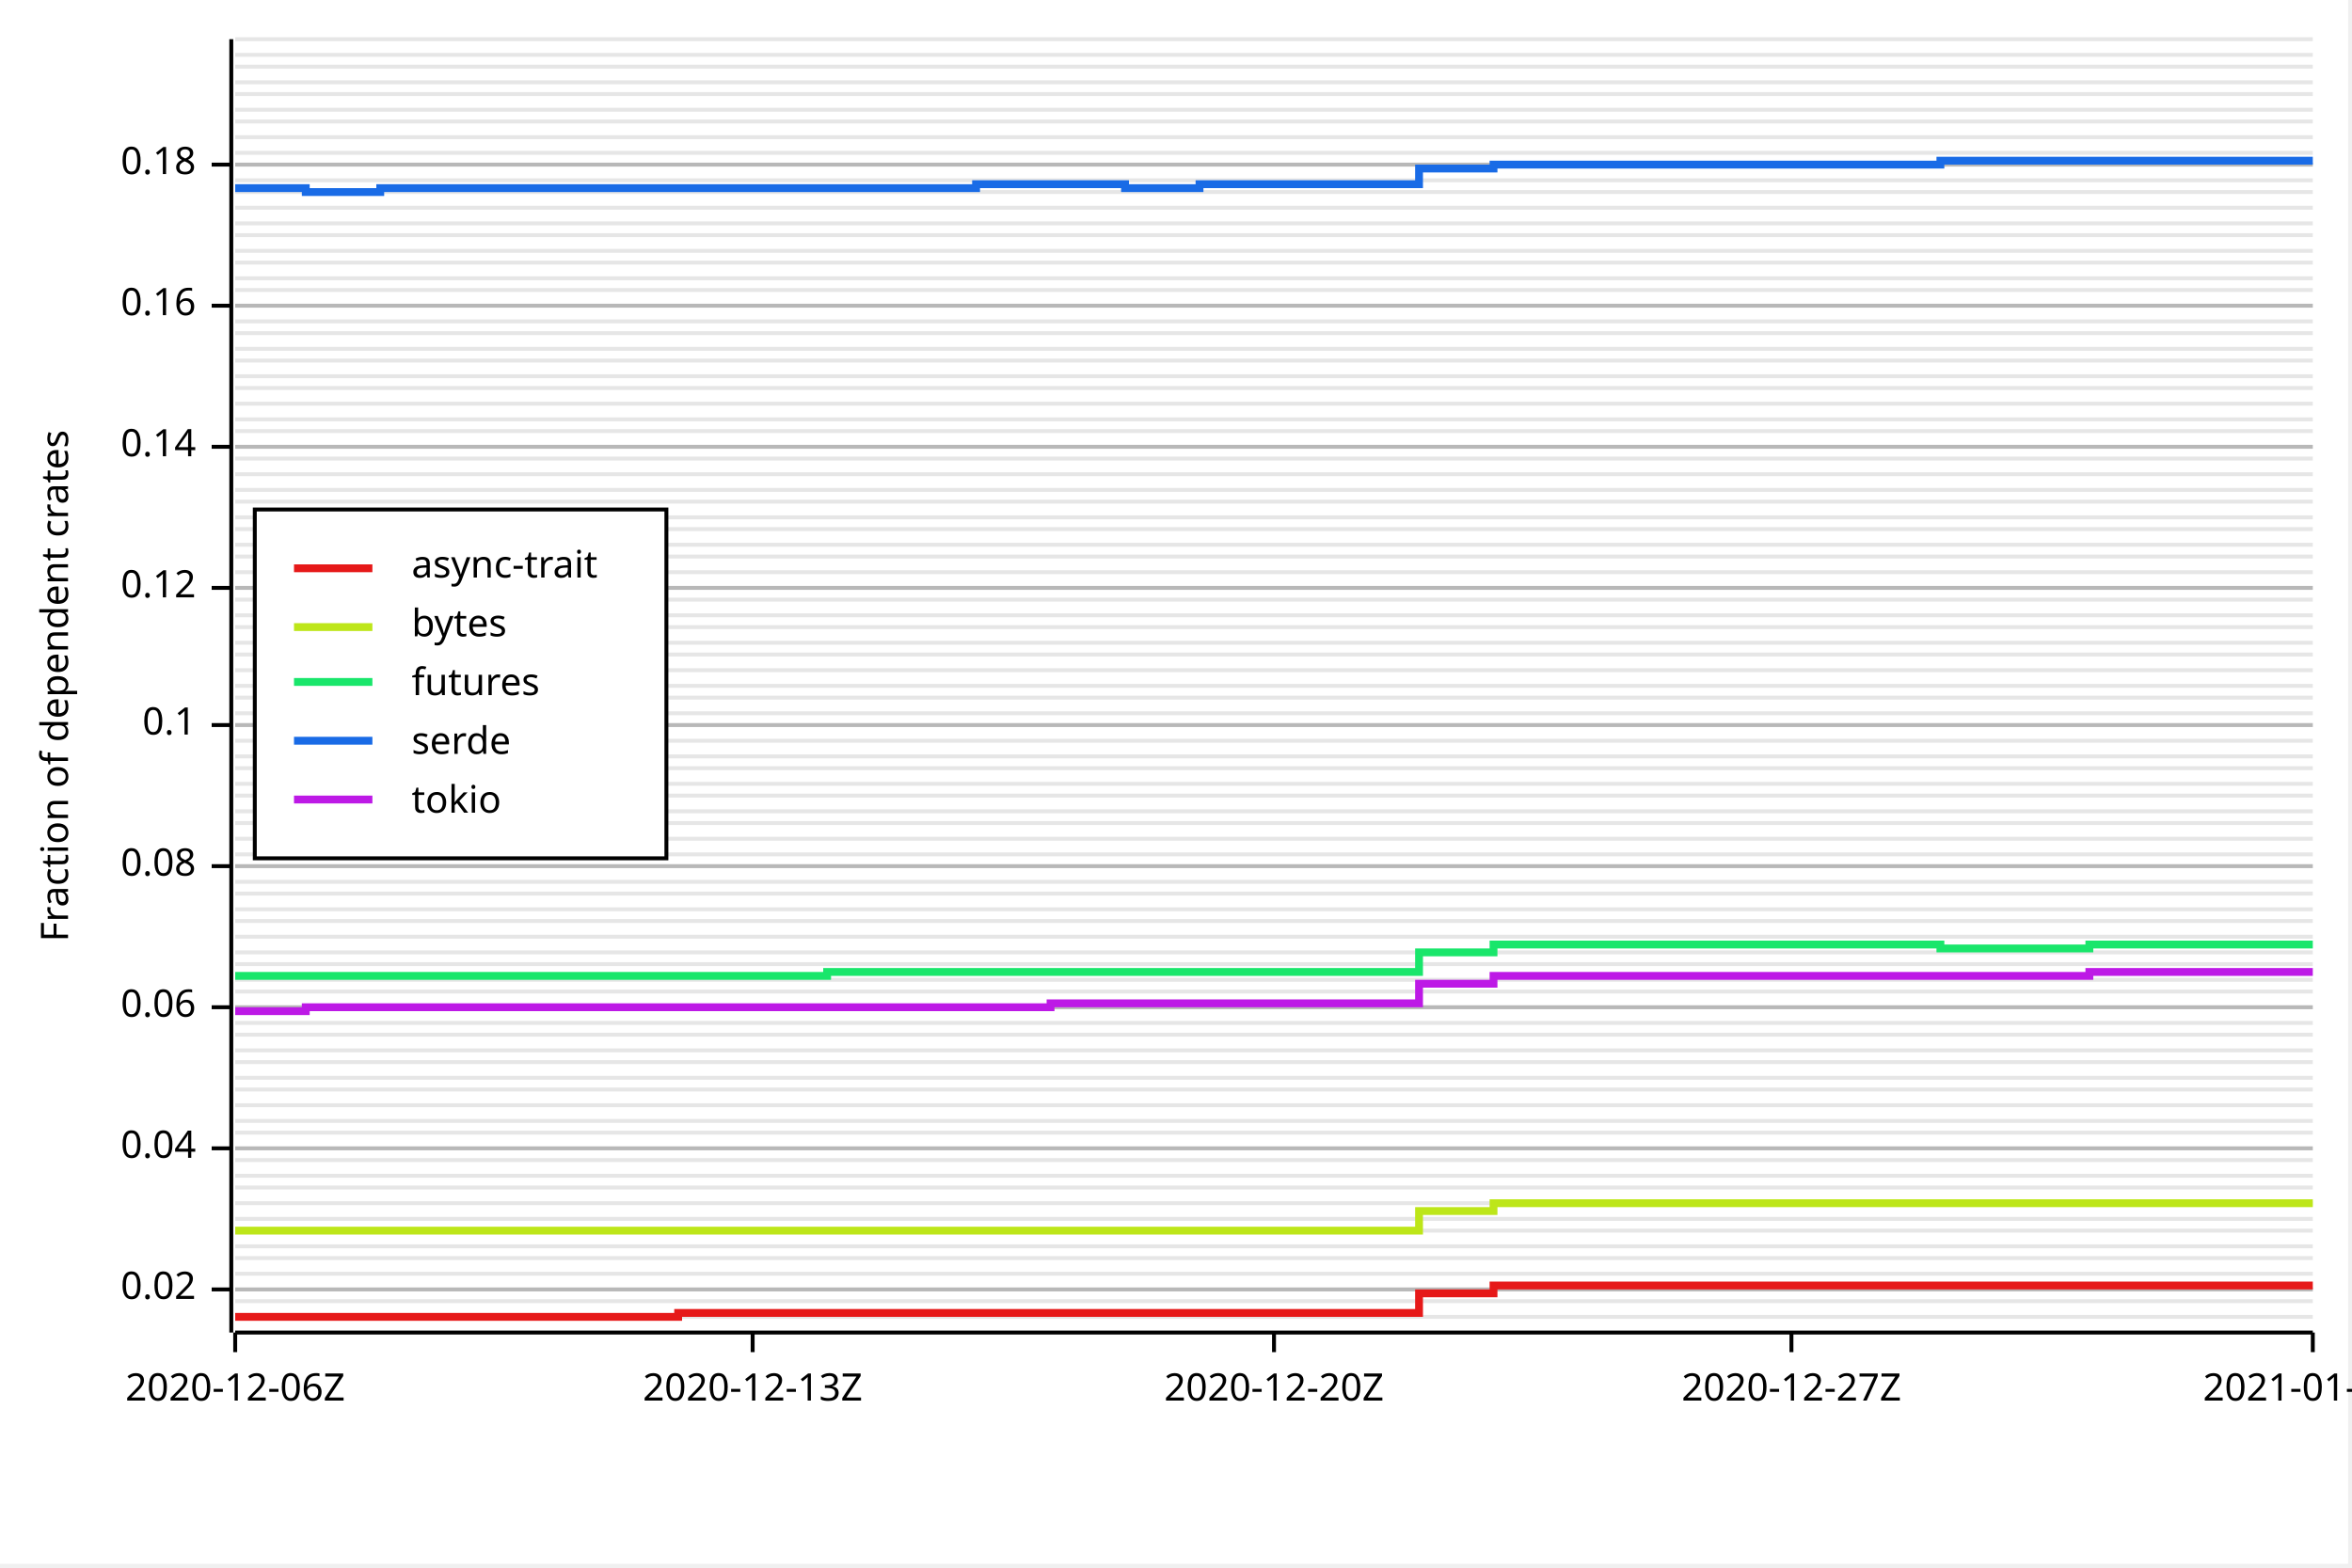
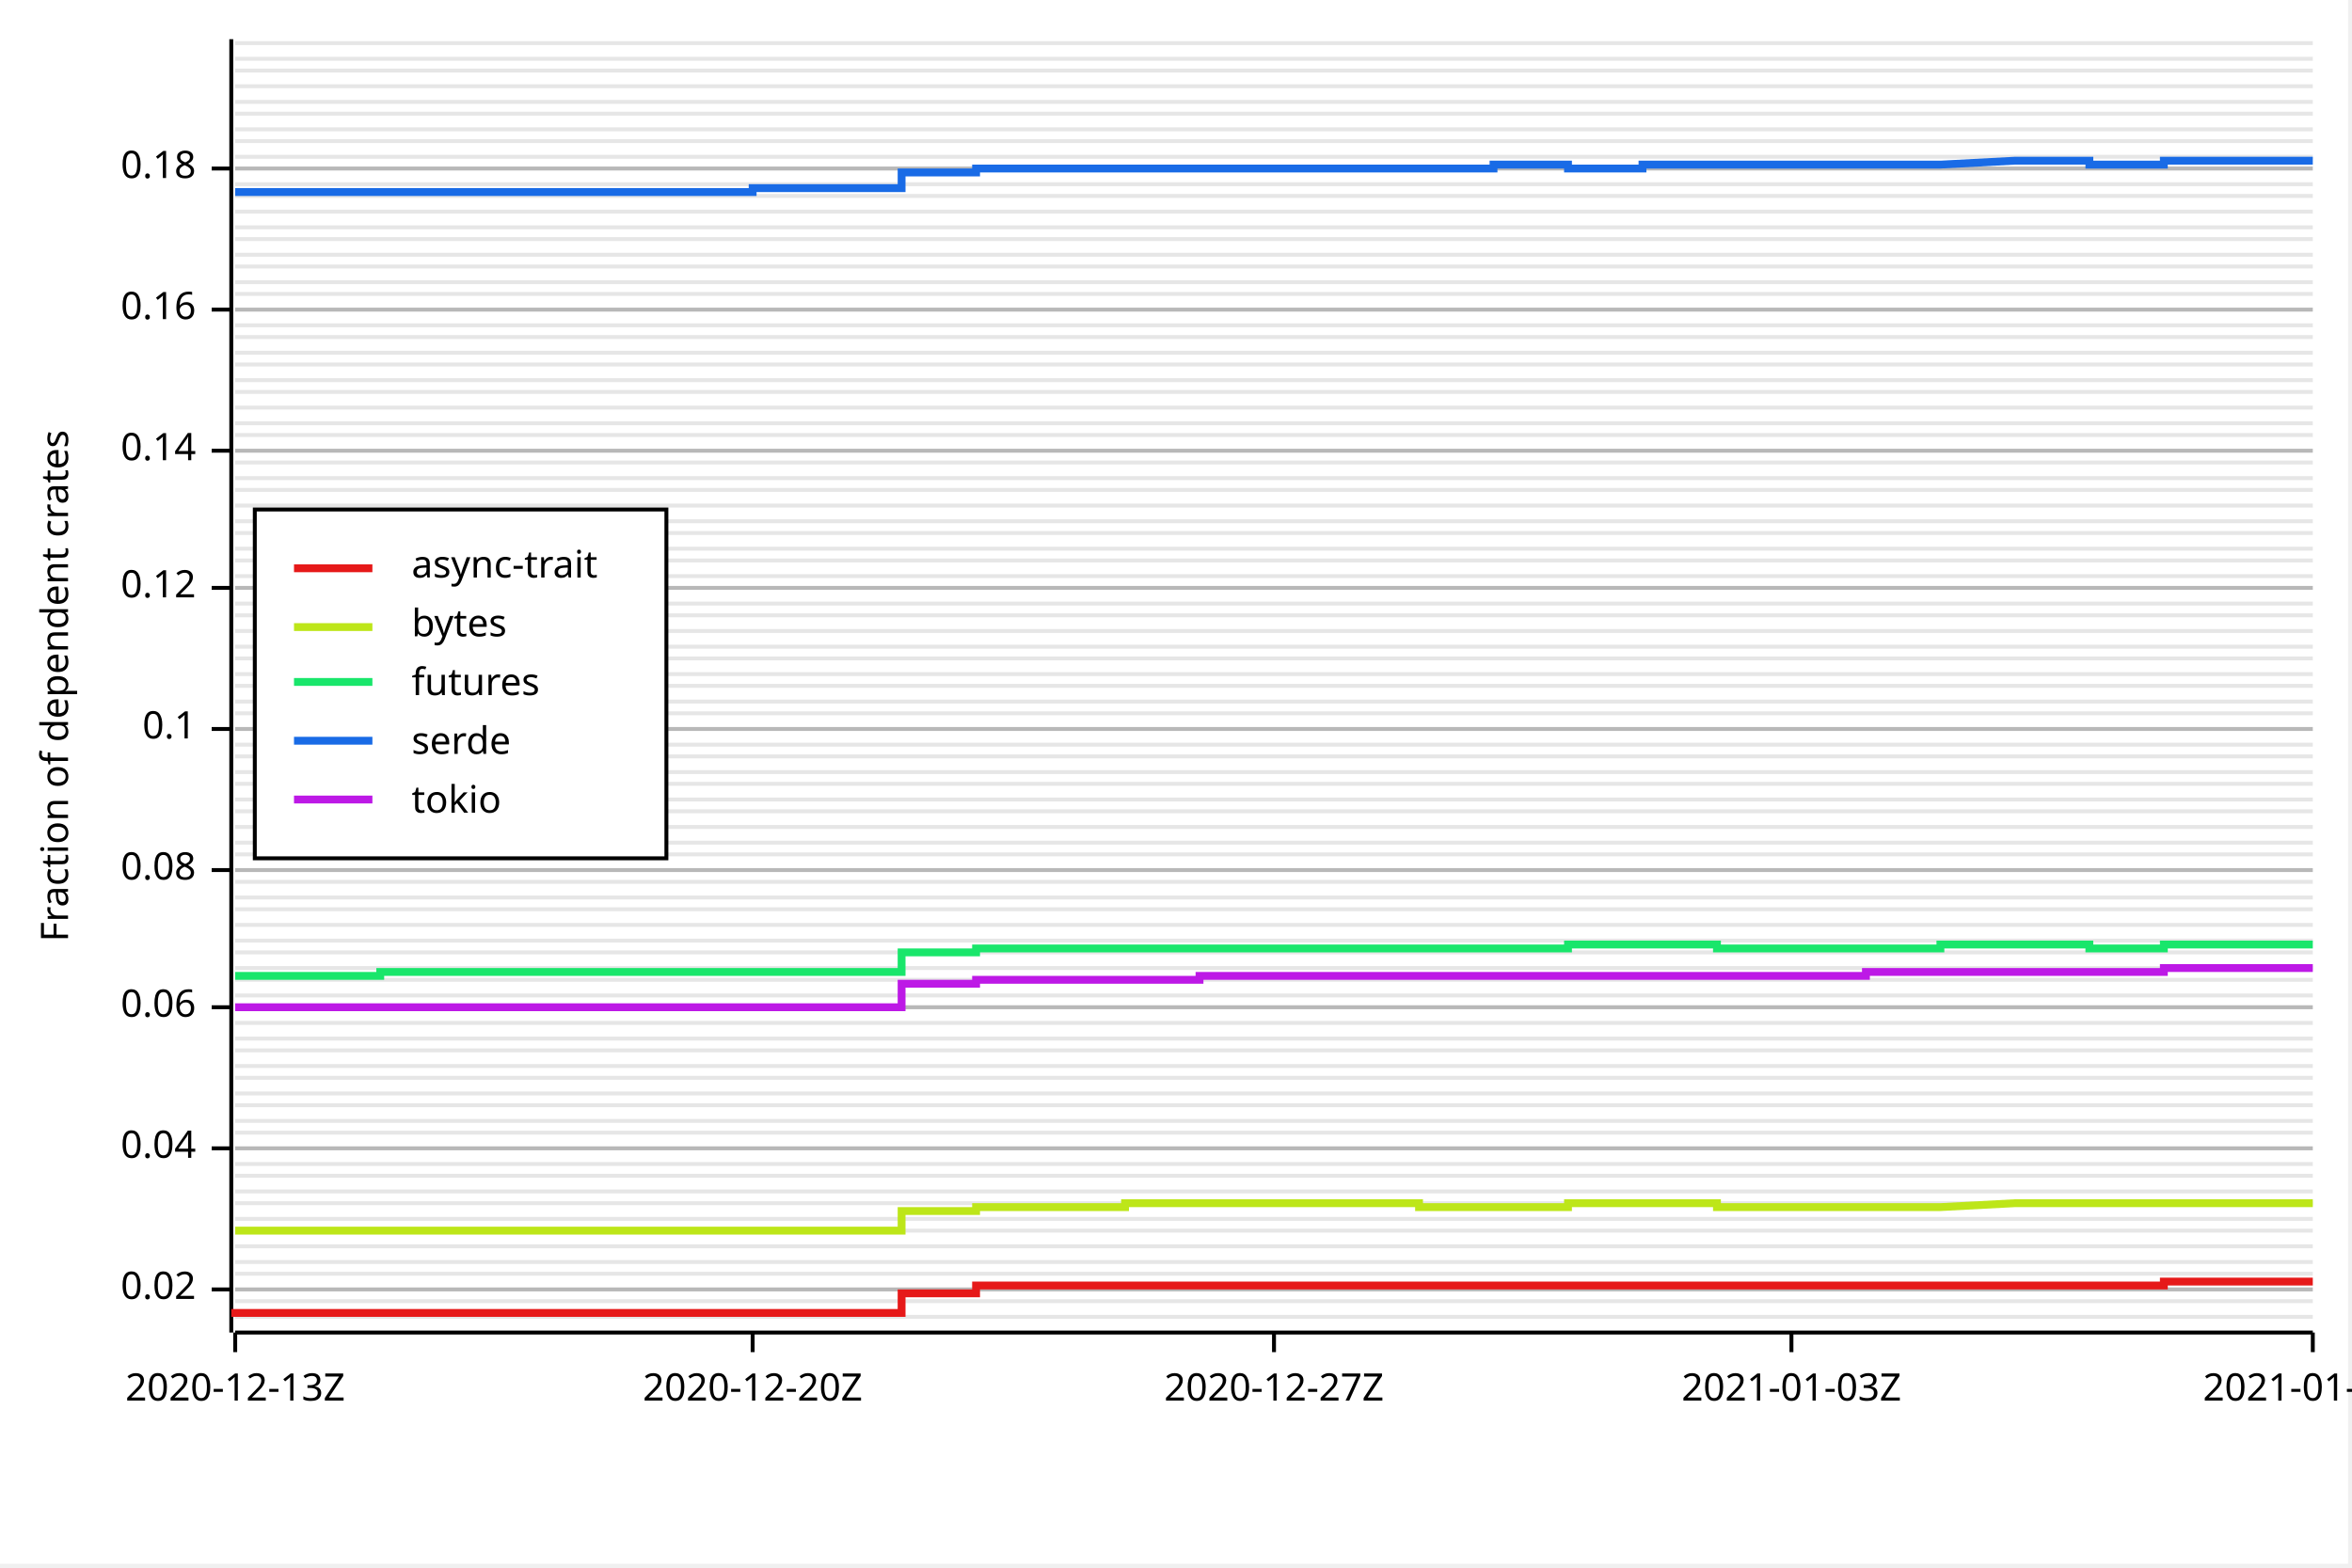
<svg xmlns="http://www.w3.org/2000/svg" width="600" height="400" viewBox="0 0 600 400">
  <rect x="0" y="0" width="599" height="399" opacity="1" fill="#FFFFFF" stroke="none" />
  <line opacity="0.1" stroke="#000000" stroke-width="1" x1="60" y1="336" x2="590" y2="336" />
  <line opacity="0.1" stroke="#000000" stroke-width="1" x1="60" y1="332" x2="590" y2="332" />
  <line opacity="0.1" stroke="#000000" stroke-width="1" x1="60" y1="329" x2="590" y2="329" />
  <line opacity="0.1" stroke="#000000" stroke-width="1" x1="60" y1="325" x2="590" y2="325" />
-   <line opacity="0.1" stroke="#000000" stroke-width="1" x1="60" y1="321" x2="590" y2="321" />
+   <line opacity="0.1" stroke="#000000" stroke-width="1" x1="60" y1="322" x2="590" y2="322" />
  <line opacity="0.1" stroke="#000000" stroke-width="1" x1="60" y1="318" x2="590" y2="318" />
  <line opacity="0.1" stroke="#000000" stroke-width="1" x1="60" y1="314" x2="590" y2="314" />
  <line opacity="0.1" stroke="#000000" stroke-width="1" x1="60" y1="311" x2="590" y2="311" />
  <line opacity="0.1" stroke="#000000" stroke-width="1" x1="60" y1="307" x2="590" y2="307" />
-   <line opacity="0.1" stroke="#000000" stroke-width="1" x1="60" y1="303" x2="590" y2="303" />
+   <line opacity="0.1" stroke="#000000" stroke-width="1" x1="60" y1="304" x2="590" y2="304" />
  <line opacity="0.1" stroke="#000000" stroke-width="1" x1="60" y1="300" x2="590" y2="300" />
-   <line opacity="0.1" stroke="#000000" stroke-width="1" x1="60" y1="296" x2="590" y2="296" />
+   <line opacity="0.1" stroke="#000000" stroke-width="1" x1="60" y1="297" x2="590" y2="297" />
  <line opacity="0.1" stroke="#000000" stroke-width="1" x1="60" y1="293" x2="590" y2="293" />
  <line opacity="0.1" stroke="#000000" stroke-width="1" x1="60" y1="289" x2="590" y2="289" />
  <line opacity="0.1" stroke="#000000" stroke-width="1" x1="60" y1="286" x2="590" y2="286" />
  <line opacity="0.1" stroke="#000000" stroke-width="1" x1="60" y1="282" x2="590" y2="282" />
-   <line opacity="0.1" stroke="#000000" stroke-width="1" x1="60" y1="278" x2="590" y2="278" />
+   <line opacity="0.1" stroke="#000000" stroke-width="1" x1="60" y1="279" x2="590" y2="279" />
  <line opacity="0.1" stroke="#000000" stroke-width="1" x1="60" y1="275" x2="590" y2="275" />
-   <line opacity="0.1" stroke="#000000" stroke-width="1" x1="60" y1="271" x2="590" y2="271" />
+   <line opacity="0.1" stroke="#000000" stroke-width="1" x1="60" y1="272" x2="590" y2="272" />
  <line opacity="0.1" stroke="#000000" stroke-width="1" x1="60" y1="268" x2="590" y2="268" />
-   <line opacity="0.1" stroke="#000000" stroke-width="1" x1="60" y1="264" x2="590" y2="264" />
+   <line opacity="0.1" stroke="#000000" stroke-width="1" x1="60" y1="265" x2="590" y2="265" />
  <line opacity="0.1" stroke="#000000" stroke-width="1" x1="60" y1="261" x2="590" y2="261" />
  <line opacity="0.1" stroke="#000000" stroke-width="1" x1="60" y1="257" x2="590" y2="257" />
-   <line opacity="0.1" stroke="#000000" stroke-width="1" x1="60" y1="253" x2="590" y2="253" />
+   <line opacity="0.1" stroke="#000000" stroke-width="1" x1="60" y1="254" x2="590" y2="254" />
  <line opacity="0.1" stroke="#000000" stroke-width="1" x1="60" y1="250" x2="590" y2="250" />
-   <line opacity="0.1" stroke="#000000" stroke-width="1" x1="60" y1="246" x2="590" y2="246" />
+   <line opacity="0.1" stroke="#000000" stroke-width="1" x1="60" y1="247" x2="590" y2="247" />
  <line opacity="0.1" stroke="#000000" stroke-width="1" x1="60" y1="243" x2="590" y2="243" />
-   <line opacity="0.1" stroke="#000000" stroke-width="1" x1="60" y1="239" x2="590" y2="239" />
-   <line opacity="0.1" stroke="#000000" stroke-width="1" x1="60" y1="235" x2="590" y2="235" />
+   <line opacity="0.1" stroke="#000000" stroke-width="1" x1="60" y1="240" x2="590" y2="240" />
+   <line opacity="0.1" stroke="#000000" stroke-width="1" x1="60" y1="236" x2="590" y2="236" />
  <line opacity="0.1" stroke="#000000" stroke-width="1" x1="60" y1="232" x2="590" y2="232" />
-   <line opacity="0.1" stroke="#000000" stroke-width="1" x1="60" y1="228" x2="590" y2="228" />
+   <line opacity="0.1" stroke="#000000" stroke-width="1" x1="60" y1="229" x2="590" y2="229" />
  <line opacity="0.1" stroke="#000000" stroke-width="1" x1="60" y1="225" x2="590" y2="225" />
-   <line opacity="0.1" stroke="#000000" stroke-width="1" x1="60" y1="221" x2="590" y2="221" />
+   <line opacity="0.1" stroke="#000000" stroke-width="1" x1="60" y1="222" x2="590" y2="222" />
  <line opacity="0.1" stroke="#000000" stroke-width="1" x1="60" y1="218" x2="590" y2="218" />
-   <line opacity="0.1" stroke="#000000" stroke-width="1" x1="60" y1="214" x2="590" y2="214" />
-   <line opacity="0.1" stroke="#000000" stroke-width="1" x1="60" y1="210" x2="590" y2="210" />
+   <line opacity="0.1" stroke="#000000" stroke-width="1" x1="60" y1="215" x2="590" y2="215" />
+   <line opacity="0.1" stroke="#000000" stroke-width="1" x1="60" y1="211" x2="590" y2="211" />
  <line opacity="0.1" stroke="#000000" stroke-width="1" x1="60" y1="207" x2="590" y2="207" />
-   <line opacity="0.1" stroke="#000000" stroke-width="1" x1="60" y1="203" x2="590" y2="203" />
+   <line opacity="0.1" stroke="#000000" stroke-width="1" x1="60" y1="204" x2="590" y2="204" />
  <line opacity="0.1" stroke="#000000" stroke-width="1" x1="60" y1="200" x2="590" y2="200" />
-   <line opacity="0.1" stroke="#000000" stroke-width="1" x1="60" y1="196" x2="590" y2="196" />
+   <line opacity="0.1" stroke="#000000" stroke-width="1" x1="60" y1="197" x2="590" y2="197" />
  <line opacity="0.1" stroke="#000000" stroke-width="1" x1="60" y1="193" x2="590" y2="193" />
-   <line opacity="0.1" stroke="#000000" stroke-width="1" x1="60" y1="189" x2="590" y2="189" />
-   <line opacity="0.1" stroke="#000000" stroke-width="1" x1="60" y1="185" x2="590" y2="185" />
+   <line opacity="0.1" stroke="#000000" stroke-width="1" x1="60" y1="190" x2="590" y2="190" />
+   <line opacity="0.1" stroke="#000000" stroke-width="1" x1="60" y1="186" x2="590" y2="186" />
  <line opacity="0.1" stroke="#000000" stroke-width="1" x1="60" y1="182" x2="590" y2="182" />
-   <line opacity="0.1" stroke="#000000" stroke-width="1" x1="60" y1="178" x2="590" y2="178" />
+   <line opacity="0.1" stroke="#000000" stroke-width="1" x1="60" y1="179" x2="590" y2="179" />
  <line opacity="0.1" stroke="#000000" stroke-width="1" x1="60" y1="175" x2="590" y2="175" />
-   <line opacity="0.1" stroke="#000000" stroke-width="1" x1="60" y1="171" x2="590" y2="171" />
-   <line opacity="0.1" stroke="#000000" stroke-width="1" x1="60" y1="167" x2="590" y2="167" />
-   <line opacity="0.1" stroke="#000000" stroke-width="1" x1="60" y1="164" x2="590" y2="164" />
-   <line opacity="0.1" stroke="#000000" stroke-width="1" x1="60" y1="160" x2="590" y2="160" />
+   <line opacity="0.1" stroke="#000000" stroke-width="1" x1="60" y1="172" x2="590" y2="172" />
+   <line opacity="0.1" stroke="#000000" stroke-width="1" x1="60" y1="168" x2="590" y2="168" />
+   <line opacity="0.1" stroke="#000000" stroke-width="1" x1="60" y1="165" x2="590" y2="165" />
+   <line opacity="0.1" stroke="#000000" stroke-width="1" x1="60" y1="161" x2="590" y2="161" />
  <line opacity="0.1" stroke="#000000" stroke-width="1" x1="60" y1="157" x2="590" y2="157" />
-   <line opacity="0.1" stroke="#000000" stroke-width="1" x1="60" y1="153" x2="590" y2="153" />
+   <line opacity="0.1" stroke="#000000" stroke-width="1" x1="60" y1="154" x2="590" y2="154" />
  <line opacity="0.1" stroke="#000000" stroke-width="1" x1="60" y1="150" x2="590" y2="150" />
-   <line opacity="0.1" stroke="#000000" stroke-width="1" x1="60" y1="146" x2="590" y2="146" />
-   <line opacity="0.1" stroke="#000000" stroke-width="1" x1="60" y1="142" x2="590" y2="142" />
-   <line opacity="0.1" stroke="#000000" stroke-width="1" x1="60" y1="139" x2="590" y2="139" />
-   <line opacity="0.1" stroke="#000000" stroke-width="1" x1="60" y1="135" x2="590" y2="135" />
-   <line opacity="0.1" stroke="#000000" stroke-width="1" x1="60" y1="132" x2="590" y2="132" />
-   <line opacity="0.1" stroke="#000000" stroke-width="1" x1="60" y1="128" x2="590" y2="128" />
+   <line opacity="0.1" stroke="#000000" stroke-width="1" x1="60" y1="147" x2="590" y2="147" />
+   <line opacity="0.1" stroke="#000000" stroke-width="1" x1="60" y1="143" x2="590" y2="143" />
+   <line opacity="0.1" stroke="#000000" stroke-width="1" x1="60" y1="140" x2="590" y2="140" />
+   <line opacity="0.1" stroke="#000000" stroke-width="1" x1="60" y1="136" x2="590" y2="136" />
+   <line opacity="0.1" stroke="#000000" stroke-width="1" x1="60" y1="133" x2="590" y2="133" />
+   <line opacity="0.1" stroke="#000000" stroke-width="1" x1="60" y1="129" x2="590" y2="129" />
  <line opacity="0.1" stroke="#000000" stroke-width="1" x1="60" y1="125" x2="590" y2="125" />
-   <line opacity="0.1" stroke="#000000" stroke-width="1" x1="60" y1="121" x2="590" y2="121" />
-   <line opacity="0.1" stroke="#000000" stroke-width="1" x1="60" y1="117" x2="590" y2="117" />
-   <line opacity="0.1" stroke="#000000" stroke-width="1" x1="60" y1="114" x2="590" y2="114" />
-   <line opacity="0.1" stroke="#000000" stroke-width="1" x1="60" y1="110" x2="590" y2="110" />
-   <line opacity="0.1" stroke="#000000" stroke-width="1" x1="60" y1="107" x2="590" y2="107" />
-   <line opacity="0.1" stroke="#000000" stroke-width="1" x1="60" y1="103" x2="590" y2="103" />
-   <line opacity="0.1" stroke="#000000" stroke-width="1" x1="60" y1="99" x2="590" y2="99" />
-   <line opacity="0.1" stroke="#000000" stroke-width="1" x1="60" y1="96" x2="590" y2="96" />
-   <line opacity="0.1" stroke="#000000" stroke-width="1" x1="60" y1="92" x2="590" y2="92" />
-   <line opacity="0.1" stroke="#000000" stroke-width="1" x1="60" y1="89" x2="590" y2="89" />
-   <line opacity="0.1" stroke="#000000" stroke-width="1" x1="60" y1="85" x2="590" y2="85" />
-   <line opacity="0.1" stroke="#000000" stroke-width="1" x1="60" y1="82" x2="590" y2="82" />
-   <line opacity="0.1" stroke="#000000" stroke-width="1" x1="60" y1="78" x2="590" y2="78" />
-   <line opacity="0.1" stroke="#000000" stroke-width="1" x1="60" y1="74" x2="590" y2="74" />
-   <line opacity="0.1" stroke="#000000" stroke-width="1" x1="60" y1="71" x2="590" y2="71" />
-   <line opacity="0.1" stroke="#000000" stroke-width="1" x1="60" y1="67" x2="590" y2="67" />
-   <line opacity="0.1" stroke="#000000" stroke-width="1" x1="60" y1="64" x2="590" y2="64" />
-   <line opacity="0.1" stroke="#000000" stroke-width="1" x1="60" y1="60" x2="590" y2="60" />
-   <line opacity="0.1" stroke="#000000" stroke-width="1" x1="60" y1="57" x2="590" y2="57" />
-   <line opacity="0.1" stroke="#000000" stroke-width="1" x1="60" y1="53" x2="590" y2="53" />
-   <line opacity="0.1" stroke="#000000" stroke-width="1" x1="60" y1="49" x2="590" y2="49" />
-   <line opacity="0.1" stroke="#000000" stroke-width="1" x1="60" y1="46" x2="590" y2="46" />
-   <line opacity="0.1" stroke="#000000" stroke-width="1" x1="60" y1="42" x2="590" y2="42" />
-   <line opacity="0.1" stroke="#000000" stroke-width="1" x1="60" y1="39" x2="590" y2="39" />
-   <line opacity="0.1" stroke="#000000" stroke-width="1" x1="60" y1="35" x2="590" y2="35" />
-   <line opacity="0.1" stroke="#000000" stroke-width="1" x1="60" y1="31" x2="590" y2="31" />
-   <line opacity="0.1" stroke="#000000" stroke-width="1" x1="60" y1="28" x2="590" y2="28" />
-   <line opacity="0.1" stroke="#000000" stroke-width="1" x1="60" y1="24" x2="590" y2="24" />
-   <line opacity="0.1" stroke="#000000" stroke-width="1" x1="60" y1="21" x2="590" y2="21" />
-   <line opacity="0.1" stroke="#000000" stroke-width="1" x1="60" y1="17" x2="590" y2="17" />
-   <line opacity="0.1" stroke="#000000" stroke-width="1" x1="60" y1="14" x2="590" y2="14" />
-   <line opacity="0.1" stroke="#000000" stroke-width="1" x1="60" y1="10" x2="590" y2="10" />
+   <line opacity="0.1" stroke="#000000" stroke-width="1" x1="60" y1="122" x2="590" y2="122" />
+   <line opacity="0.1" stroke="#000000" stroke-width="1" x1="60" y1="118" x2="590" y2="118" />
+   <line opacity="0.1" stroke="#000000" stroke-width="1" x1="60" y1="115" x2="590" y2="115" />
+   <line opacity="0.1" stroke="#000000" stroke-width="1" x1="60" y1="111" x2="590" y2="111" />
+   <line opacity="0.1" stroke="#000000" stroke-width="1" x1="60" y1="108" x2="590" y2="108" />
+   <line opacity="0.1" stroke="#000000" stroke-width="1" x1="60" y1="104" x2="590" y2="104" />
+   <line opacity="0.1" stroke="#000000" stroke-width="1" x1="60" y1="100" x2="590" y2="100" />
+   <line opacity="0.1" stroke="#000000" stroke-width="1" x1="60" y1="97" x2="590" y2="97" />
+   <line opacity="0.1" stroke="#000000" stroke-width="1" x1="60" y1="93" x2="590" y2="93" />
+   <line opacity="0.1" stroke="#000000" stroke-width="1" x1="60" y1="90" x2="590" y2="90" />
+   <line opacity="0.1" stroke="#000000" stroke-width="1" x1="60" y1="86" x2="590" y2="86" />
+   <line opacity="0.1" stroke="#000000" stroke-width="1" x1="60" y1="83" x2="590" y2="83" />
+   <line opacity="0.1" stroke="#000000" stroke-width="1" x1="60" y1="79" x2="590" y2="79" />
+   <line opacity="0.1" stroke="#000000" stroke-width="1" x1="60" y1="75" x2="590" y2="75" />
+   <line opacity="0.1" stroke="#000000" stroke-width="1" x1="60" y1="72" x2="590" y2="72" />
+   <line opacity="0.1" stroke="#000000" stroke-width="1" x1="60" y1="68" x2="590" y2="68" />
+   <line opacity="0.1" stroke="#000000" stroke-width="1" x1="60" y1="65" x2="590" y2="65" />
+   <line opacity="0.1" stroke="#000000" stroke-width="1" x1="60" y1="61" x2="590" y2="61" />
+   <line opacity="0.1" stroke="#000000" stroke-width="1" x1="60" y1="58" x2="590" y2="58" />
+   <line opacity="0.1" stroke="#000000" stroke-width="1" x1="60" y1="54" x2="590" y2="54" />
+   <line opacity="0.1" stroke="#000000" stroke-width="1" x1="60" y1="50" x2="590" y2="50" />
+   <line opacity="0.1" stroke="#000000" stroke-width="1" x1="60" y1="47" x2="590" y2="47" />
+   <line opacity="0.1" stroke="#000000" stroke-width="1" x1="60" y1="43" x2="590" y2="43" />
+   <line opacity="0.1" stroke="#000000" stroke-width="1" x1="60" y1="40" x2="590" y2="40" />
+   <line opacity="0.1" stroke="#000000" stroke-width="1" x1="60" y1="36" x2="590" y2="36" />
+   <line opacity="0.1" stroke="#000000" stroke-width="1" x1="60" y1="33" x2="590" y2="33" />
+   <line opacity="0.1" stroke="#000000" stroke-width="1" x1="60" y1="29" x2="590" y2="29" />
+   <line opacity="0.1" stroke="#000000" stroke-width="1" x1="60" y1="26" x2="590" y2="26" />
+   <line opacity="0.1" stroke="#000000" stroke-width="1" x1="60" y1="22" x2="590" y2="22" />
+   <line opacity="0.1" stroke="#000000" stroke-width="1" x1="60" y1="18" x2="590" y2="18" />
+   <line opacity="0.1" stroke="#000000" stroke-width="1" x1="60" y1="15" x2="590" y2="15" />
+   <line opacity="0.1" stroke="#000000" stroke-width="1" x1="60" y1="11" x2="590" y2="11" />
  <text x="10" y="175" dy="0.76em" text-anchor="middle" font-family="sans-serif" font-size="9.677" opacity="1" fill="#000000" transform="rotate(270, 10, 175)">
Fraction of dependent crates
</text>
  <line opacity="0.2" stroke="#000000" stroke-width="1" x1="60" y1="329" x2="590" y2="329" />
  <line opacity="0.2" stroke="#000000" stroke-width="1" x1="60" y1="293" x2="590" y2="293" />
  <line opacity="0.2" stroke="#000000" stroke-width="1" x1="60" y1="257" x2="590" y2="257" />
-   <line opacity="0.2" stroke="#000000" stroke-width="1" x1="60" y1="221" x2="590" y2="221" />
-   <line opacity="0.2" stroke="#000000" stroke-width="1" x1="60" y1="185" x2="590" y2="185" />
+   <line opacity="0.2" stroke="#000000" stroke-width="1" x1="60" y1="222" x2="590" y2="222" />
+   <line opacity="0.2" stroke="#000000" stroke-width="1" x1="60" y1="186" x2="590" y2="186" />
  <line opacity="0.2" stroke="#000000" stroke-width="1" x1="60" y1="150" x2="590" y2="150" />
-   <line opacity="0.2" stroke="#000000" stroke-width="1" x1="60" y1="114" x2="590" y2="114" />
-   <line opacity="0.2" stroke="#000000" stroke-width="1" x1="60" y1="78" x2="590" y2="78" />
-   <line opacity="0.2" stroke="#000000" stroke-width="1" x1="60" y1="42" x2="590" y2="42" />
+   <line opacity="0.2" stroke="#000000" stroke-width="1" x1="60" y1="115" x2="590" y2="115" />
+   <line opacity="0.2" stroke="#000000" stroke-width="1" x1="60" y1="79" x2="590" y2="79" />
+   <line opacity="0.2" stroke="#000000" stroke-width="1" x1="60" y1="43" x2="590" y2="43" />
  <polyline fill="none" opacity="1" stroke="#000000" stroke-width="1" points="59,10 59,340 " />
  <text x="50" y="329" dy="0.5ex" text-anchor="end" font-family="sans-serif" font-size="9.677" opacity="1" fill="#000000">
0.02
</text>
  <polyline fill="none" opacity="1" stroke="#000000" stroke-width="1" points="54,329 59,329 " />
  <text x="50" y="293" dy="0.5ex" text-anchor="end" font-family="sans-serif" font-size="9.677" opacity="1" fill="#000000">
0.04
</text>
  <polyline fill="none" opacity="1" stroke="#000000" stroke-width="1" points="54,293 59,293 " />
  <text x="50" y="257" dy="0.5ex" text-anchor="end" font-family="sans-serif" font-size="9.677" opacity="1" fill="#000000">
0.06
</text>
  <polyline fill="none" opacity="1" stroke="#000000" stroke-width="1" points="54,257 59,257 " />
-   <text x="50" y="221" dy="0.5ex" text-anchor="end" font-family="sans-serif" font-size="9.677" opacity="1" fill="#000000">
+   <text x="50" y="222" dy="0.5ex" text-anchor="end" font-family="sans-serif" font-size="9.677" opacity="1" fill="#000000">
0.08
</text>
-   <polyline fill="none" opacity="1" stroke="#000000" stroke-width="1" points="54,221 59,221 " />
-   <text x="50" y="185" dy="0.5ex" text-anchor="end" font-family="sans-serif" font-size="9.677" opacity="1" fill="#000000">
+   <polyline fill="none" opacity="1" stroke="#000000" stroke-width="1" points="54,222 59,222 " />
+   <text x="50" y="186" dy="0.5ex" text-anchor="end" font-family="sans-serif" font-size="9.677" opacity="1" fill="#000000">
0.1
</text>
-   <polyline fill="none" opacity="1" stroke="#000000" stroke-width="1" points="54,185 59,185 " />
+   <polyline fill="none" opacity="1" stroke="#000000" stroke-width="1" points="54,186 59,186 " />
  <text x="50" y="150" dy="0.5ex" text-anchor="end" font-family="sans-serif" font-size="9.677" opacity="1" fill="#000000">
0.12
</text>
  <polyline fill="none" opacity="1" stroke="#000000" stroke-width="1" points="54,150 59,150 " />
-   <text x="50" y="114" dy="0.5ex" text-anchor="end" font-family="sans-serif" font-size="9.677" opacity="1" fill="#000000">
+   <text x="50" y="115" dy="0.5ex" text-anchor="end" font-family="sans-serif" font-size="9.677" opacity="1" fill="#000000">
0.14
</text>
-   <polyline fill="none" opacity="1" stroke="#000000" stroke-width="1" points="54,114 59,114 " />
-   <text x="50" y="78" dy="0.5ex" text-anchor="end" font-family="sans-serif" font-size="9.677" opacity="1" fill="#000000">
+   <polyline fill="none" opacity="1" stroke="#000000" stroke-width="1" points="54,115 59,115 " />
+   <text x="50" y="79" dy="0.5ex" text-anchor="end" font-family="sans-serif" font-size="9.677" opacity="1" fill="#000000">
0.16
</text>
-   <polyline fill="none" opacity="1" stroke="#000000" stroke-width="1" points="54,78 59,78 " />
-   <text x="50" y="42" dy="0.5ex" text-anchor="end" font-family="sans-serif" font-size="9.677" opacity="1" fill="#000000">
+   <polyline fill="none" opacity="1" stroke="#000000" stroke-width="1" points="54,79 59,79 " />
+   <text x="50" y="43" dy="0.5ex" text-anchor="end" font-family="sans-serif" font-size="9.677" opacity="1" fill="#000000">
0.18
</text>
-   <polyline fill="none" opacity="1" stroke="#000000" stroke-width="1" points="54,42 59,42 " />
+   <polyline fill="none" opacity="1" stroke="#000000" stroke-width="1" points="54,43 59,43 " />
  <polyline fill="none" opacity="1" stroke="#000000" stroke-width="1" points="60,340 590,340 " />
  <text x="60" y="350" dy="0.76em" text-anchor="middle" font-family="sans-serif" font-size="9.677" opacity="1" fill="#000000">
- 2020-12-06Z
+ 2020-12-13Z
</text>
  <polyline fill="none" opacity="1" stroke="#000000" stroke-width="1" points="60,340 60,345 " />
  <text x="192" y="350" dy="0.76em" text-anchor="middle" font-family="sans-serif" font-size="9.677" opacity="1" fill="#000000">
- 2020-12-13Z
+ 2020-12-20Z
</text>
  <polyline fill="none" opacity="1" stroke="#000000" stroke-width="1" points="192,340 192,345 " />
  <text x="325" y="350" dy="0.76em" text-anchor="middle" font-family="sans-serif" font-size="9.677" opacity="1" fill="#000000">
- 2020-12-20Z
+ 2020-12-27Z
</text>
  <polyline fill="none" opacity="1" stroke="#000000" stroke-width="1" points="325,340 325,345 " />
  <text x="457" y="350" dy="0.76em" text-anchor="middle" font-family="sans-serif" font-size="9.677" opacity="1" fill="#000000">
- 2020-12-27Z
+ 2021-01-03Z
</text>
  <polyline fill="none" opacity="1" stroke="#000000" stroke-width="1" points="457,340 457,345 " />
  <text x="590" y="350" dy="0.76em" text-anchor="middle" font-family="sans-serif" font-size="9.677" opacity="1" fill="#000000">
- 2021-01-03Z
+ 2021-01-10Z
</text>
  <polyline fill="none" opacity="1" stroke="#000000" stroke-width="1" points="590,340 590,345 " />
-   <polyline fill="none" opacity="1" stroke="#E61919" stroke-width="2" points="60,336 60,336 78,336 78,336 97,336 97,336 116,336 116,336 135,336 135,336 154,336 154,336 173,336 173,335 192,335 192,335 211,335 211,335 230,335 230,335 249,335 249,335 268,335 268,335 287,335 287,335 306,335 306,335 325,335 325,335 343,335 343,335 362,335 362,330 381,330 381,328 400,328 400,328 419,328 419,328 438,328 438,328 457,328 457,328 476,328 476,328 495,328 495,328 514,328 514,328 533,328 533,328 552,328 552,328 571,328 571,328 590,328 " />
-   <polyline fill="none" opacity="1" stroke="#BDE619" stroke-width="2" points="60,314 60,314 78,314 78,314 97,314 97,314 116,314 116,314 135,314 135,314 154,314 154,314 173,314 173,314 192,314 192,314 211,314 211,314 230,314 230,314 249,314 249,314 268,314 268,314 287,314 287,314 306,314 306,314 325,314 325,314 343,314 343,314 362,314 362,309 381,309 381,307 400,307 400,307 419,307 419,307 438,307 438,307 457,307 457,307 476,307 476,307 495,307 495,307 514,307 514,307 533,307 533,307 552,307 552,307 571,307 571,307 590,307 " />
-   <polyline fill="none" opacity="1" stroke="#19E66B" stroke-width="2" points="60,249 60,249 78,249 78,249 97,249 97,249 116,249 116,249 135,249 135,249 154,249 154,249 173,249 173,249 192,249 192,249 211,249 211,248 230,248 230,248 249,248 249,248 268,248 268,248 287,248 287,248 306,248 306,248 325,248 325,248 343,248 343,248 362,248 362,243 381,243 381,241 400,241 400,241 419,241 419,241 438,241 438,241 457,241 457,241 476,241 476,241 495,241 495,242 514,242 514,242 533,242 533,241 552,241 552,241 571,241 571,241 590,241 " />
-   <polyline fill="none" opacity="1" stroke="#196BE6" stroke-width="2" points="60,48 60,48 78,48 78,49 97,49 97,48 116,48 116,48 135,48 135,48 154,48 154,48 173,48 173,48 192,48 192,48 211,48 211,48 230,48 230,48 249,48 249,47 268,47 268,47 287,47 287,48 306,48 306,47 325,47 325,47 343,47 343,47 362,47 362,43 381,43 381,42 400,42 400,42 419,42 419,42 438,42 438,42 457,42 457,42 476,42 476,42 495,42 495,41 514,41 514,41 533,41 533,41 552,41 552,41 571,41 571,41 590,41 " />
-   <polyline fill="none" opacity="1" stroke="#BD19E6" stroke-width="2" points="60,258 60,258 78,258 78,257 97,257 97,257 116,257 116,257 135,257 135,257 154,257 154,257 173,257 173,257 192,257 192,257 211,257 211,257 230,257 230,257 249,257 249,257 268,257 268,256 287,256 287,256 306,256 306,256 325,256 325,256 343,256 343,256 362,256 362,251 381,251 381,249 400,249 400,249 419,249 419,249 438,249 438,249 457,249 457,249 476,249 476,249 495,249 495,249 514,249 514,249 533,249 533,248 552,248 552,248 571,248 571,248 590,248 " />
+   <polyline fill="none" opacity="1" stroke="#E61919" stroke-width="2" points="60,336 60,335 78,335 78,335 97,335 97,335 116,335 116,335 135,335 135,335 154,335 154,335 173,335 173,335 192,335 192,335 211,335 211,335 230,335 230,330 249,330 249,328 268,328 268,328 287,328 287,328 306,328 306,328 325,328 325,328 343,328 343,328 362,328 362,328 381,328 381,328 400,328 400,328 419,328 419,328 438,328 438,328 457,328 457,328 476,328 476,328 495,328 495,328 514,328 533,328 533,328 552,328 552,327 571,327 571,327 590,327 " />
+   <polyline fill="none" opacity="1" stroke="#BDE619" stroke-width="2" points="60,314 60,314 78,314 78,314 97,314 97,314 116,314 116,314 135,314 135,314 154,314 154,314 173,314 173,314 192,314 192,314 211,314 211,314 230,314 230,309 249,309 249,308 268,308 268,308 287,308 287,307 306,307 306,307 325,307 325,307 343,307 343,307 362,307 362,308 381,308 381,308 400,308 400,307 419,307 419,307 438,307 438,308 457,308 457,308 476,308 476,308 495,308 495,308 514,307 533,307 533,307 552,307 552,307 571,307 571,307 590,307 " />
+   <polyline fill="none" opacity="1" stroke="#19E66B" stroke-width="2" points="60,249 60,249 78,249 78,249 97,249 97,248 116,248 116,248 135,248 135,248 154,248 154,248 173,248 173,248 192,248 192,248 211,248 211,248 230,248 230,243 249,243 249,242 268,242 268,242 287,242 287,242 306,242 306,242 325,242 325,242 343,242 343,242 362,242 362,242 381,242 381,242 400,242 400,241 419,241 419,241 438,241 438,242 457,242 457,242 476,242 476,242 495,242 495,241 514,241 533,241 533,242 552,242 552,241 571,241 571,241 590,241 " />
+   <polyline fill="none" opacity="1" stroke="#196BE6" stroke-width="2" points="60,49 60,49 78,49 78,49 97,49 97,49 116,49 116,49 135,49 135,49 154,49 154,49 173,49 173,49 192,49 192,48 211,48 211,48 230,48 230,44 249,44 249,43 268,43 268,43 287,43 287,43 306,43 306,43 325,43 325,43 343,43 343,43 362,43 362,43 381,43 381,42 400,42 400,43 419,43 419,42 438,42 438,42 457,42 457,42 476,42 476,42 495,42 495,42 514,41 533,41 533,42 552,42 552,41 571,41 571,41 590,41 " />
+   <polyline fill="none" opacity="1" stroke="#BD19E6" stroke-width="2" points="60,257 60,257 78,257 78,257 97,257 97,257 116,257 116,257 135,257 135,257 154,257 154,257 173,257 173,257 192,257 192,257 211,257 211,257 230,257 230,251 249,251 249,250 268,250 268,250 287,250 287,250 306,250 306,249 325,249 325,249 343,249 343,249 362,249 362,249 381,249 381,249 400,249 400,249 419,249 419,249 438,249 438,249 457,249 457,249 476,249 476,248 495,248 495,248 514,248 533,248 533,248 552,248 552,247 571,247 571,247 590,247 " />
  <rect x="65" y="130" width="105" height="89" opacity="1" fill="#FFFFFF" stroke="none" />
  <rect x="65" y="130" width="105" height="89" opacity="1" fill="none" stroke="#000000" />
  <text x="105" y="140" dy="0.76em" text-anchor="start" font-family="sans-serif" font-size="9.677" opacity="1" fill="#000000">
async-trait
</text>
  <text x="105" y="155" dy="0.76em" text-anchor="start" font-family="sans-serif" font-size="9.677" opacity="1" fill="#000000">
bytes
</text>
  <text x="105" y="170" dy="0.76em" text-anchor="start" font-family="sans-serif" font-size="9.677" opacity="1" fill="#000000">
futures
</text>
  <text x="105" y="185" dy="0.76em" text-anchor="start" font-family="sans-serif" font-size="9.677" opacity="1" fill="#000000">
serde
</text>
  <text x="105" y="200" dy="0.76em" text-anchor="start" font-family="sans-serif" font-size="9.677" opacity="1" fill="#000000">
tokio
</text>
  <polyline fill="none" opacity="1" stroke="#E61919" stroke-width="2" points="75,145 95,145 " />
  <polyline fill="none" opacity="1" stroke="#BDE619" stroke-width="2" points="75,160 95,160 " />
  <polyline fill="none" opacity="1" stroke="#19E66B" stroke-width="2" points="75,174 95,174 " />
  <polyline fill="none" opacity="1" stroke="#196BE6" stroke-width="2" points="75,189 95,189 " />
  <polyline fill="none" opacity="1" stroke="#BD19E6" stroke-width="2" points="75,204 95,204 " />
</svg>
